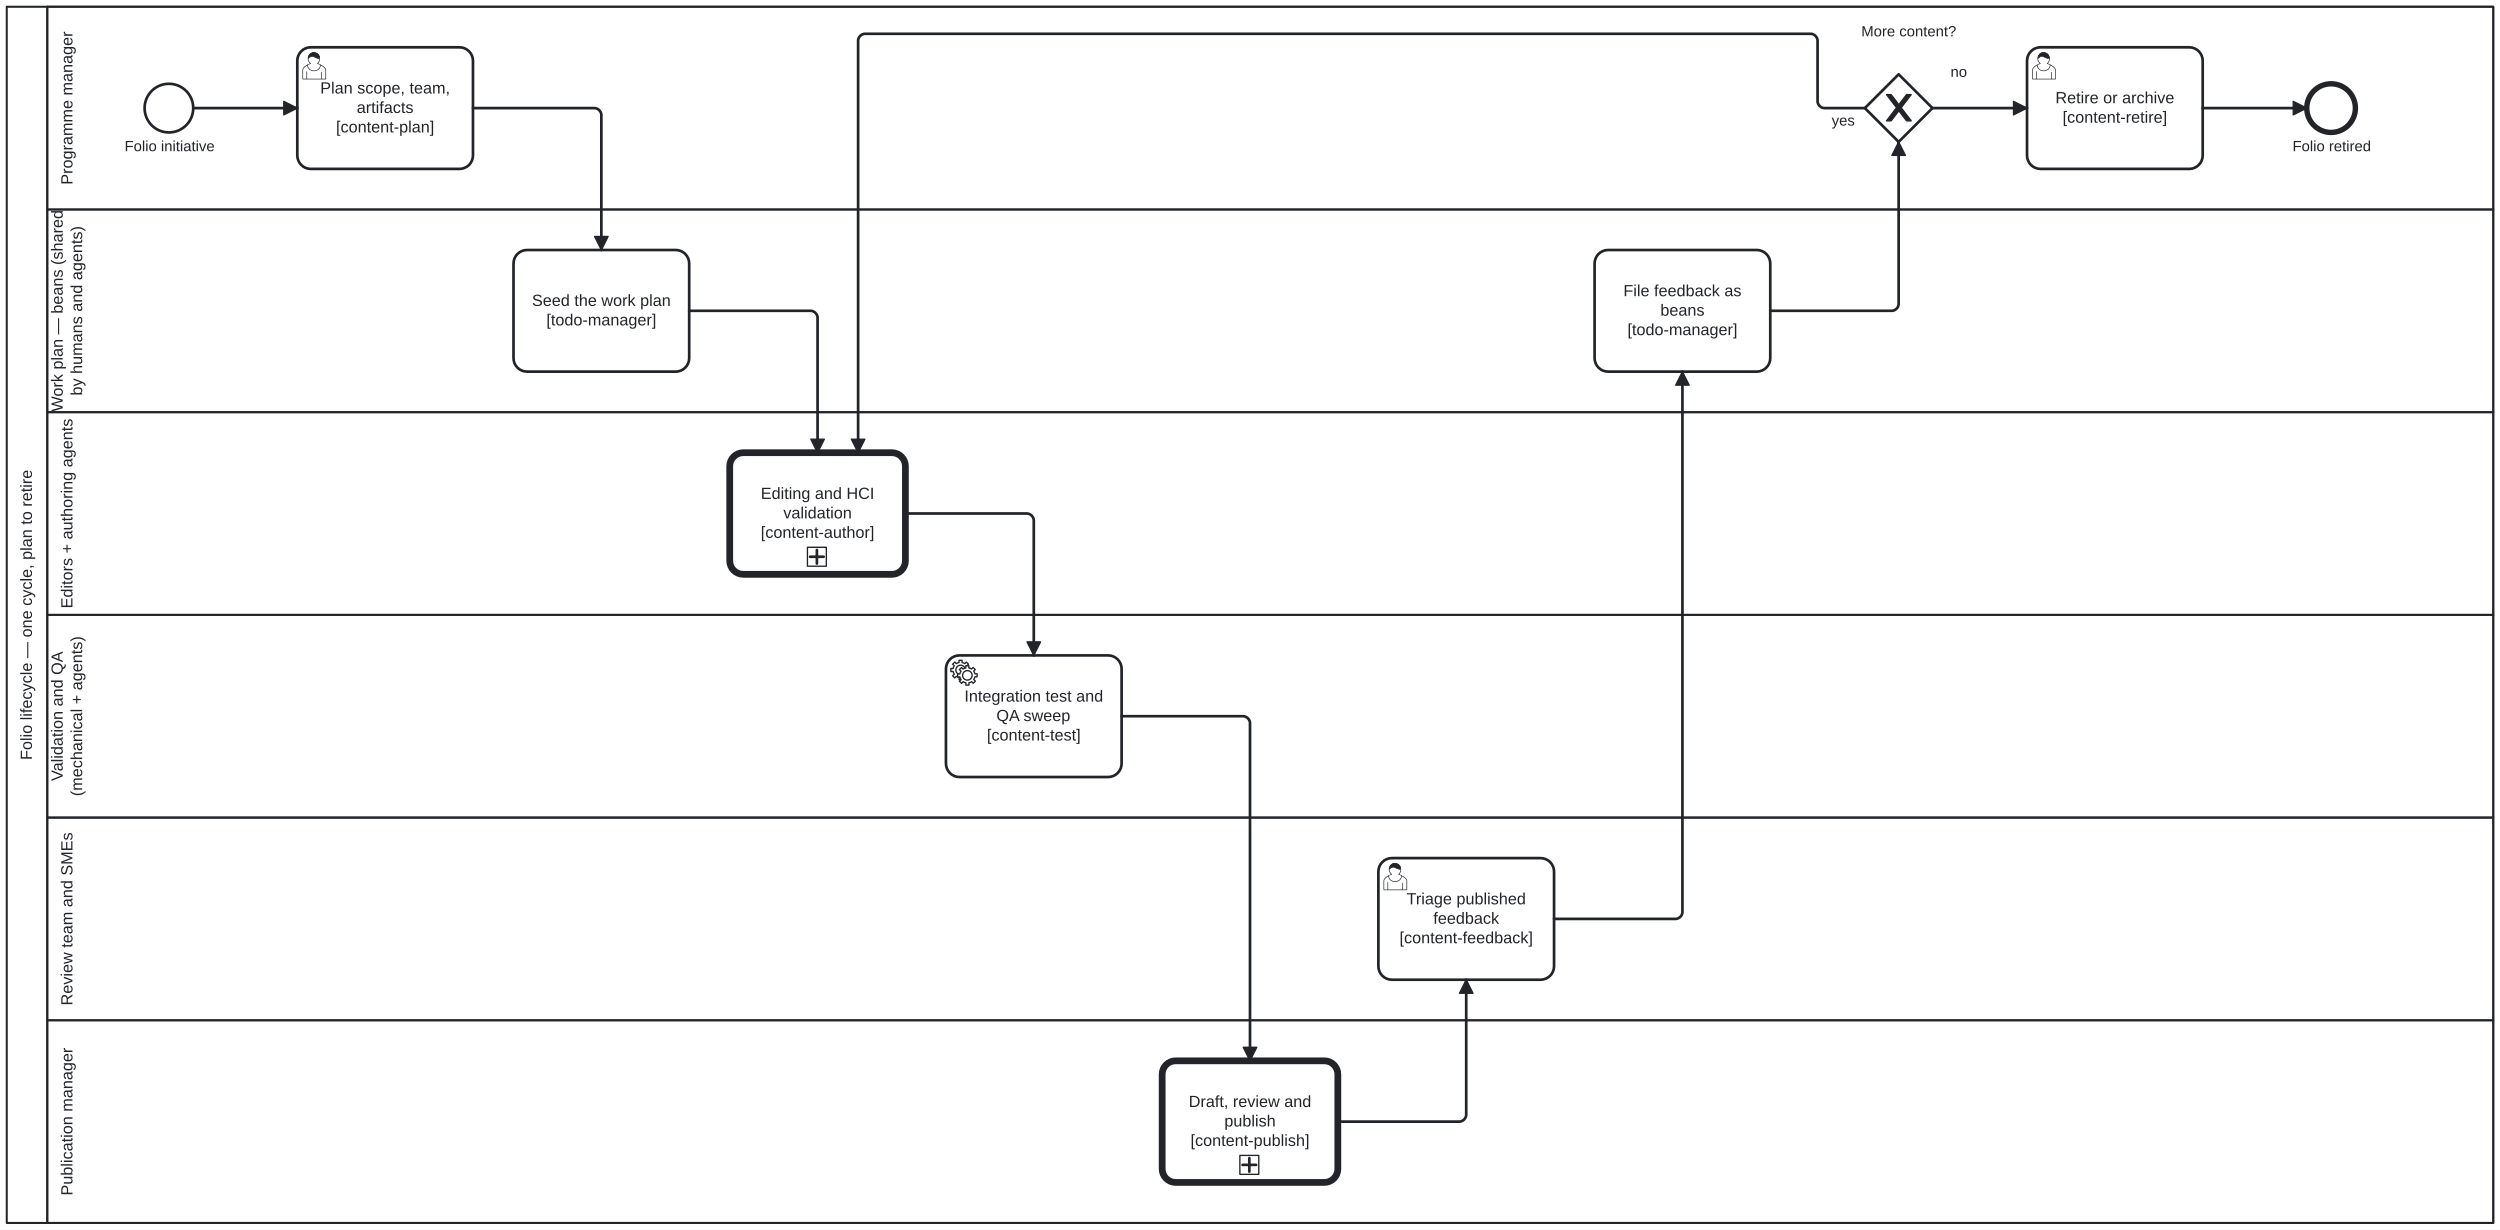
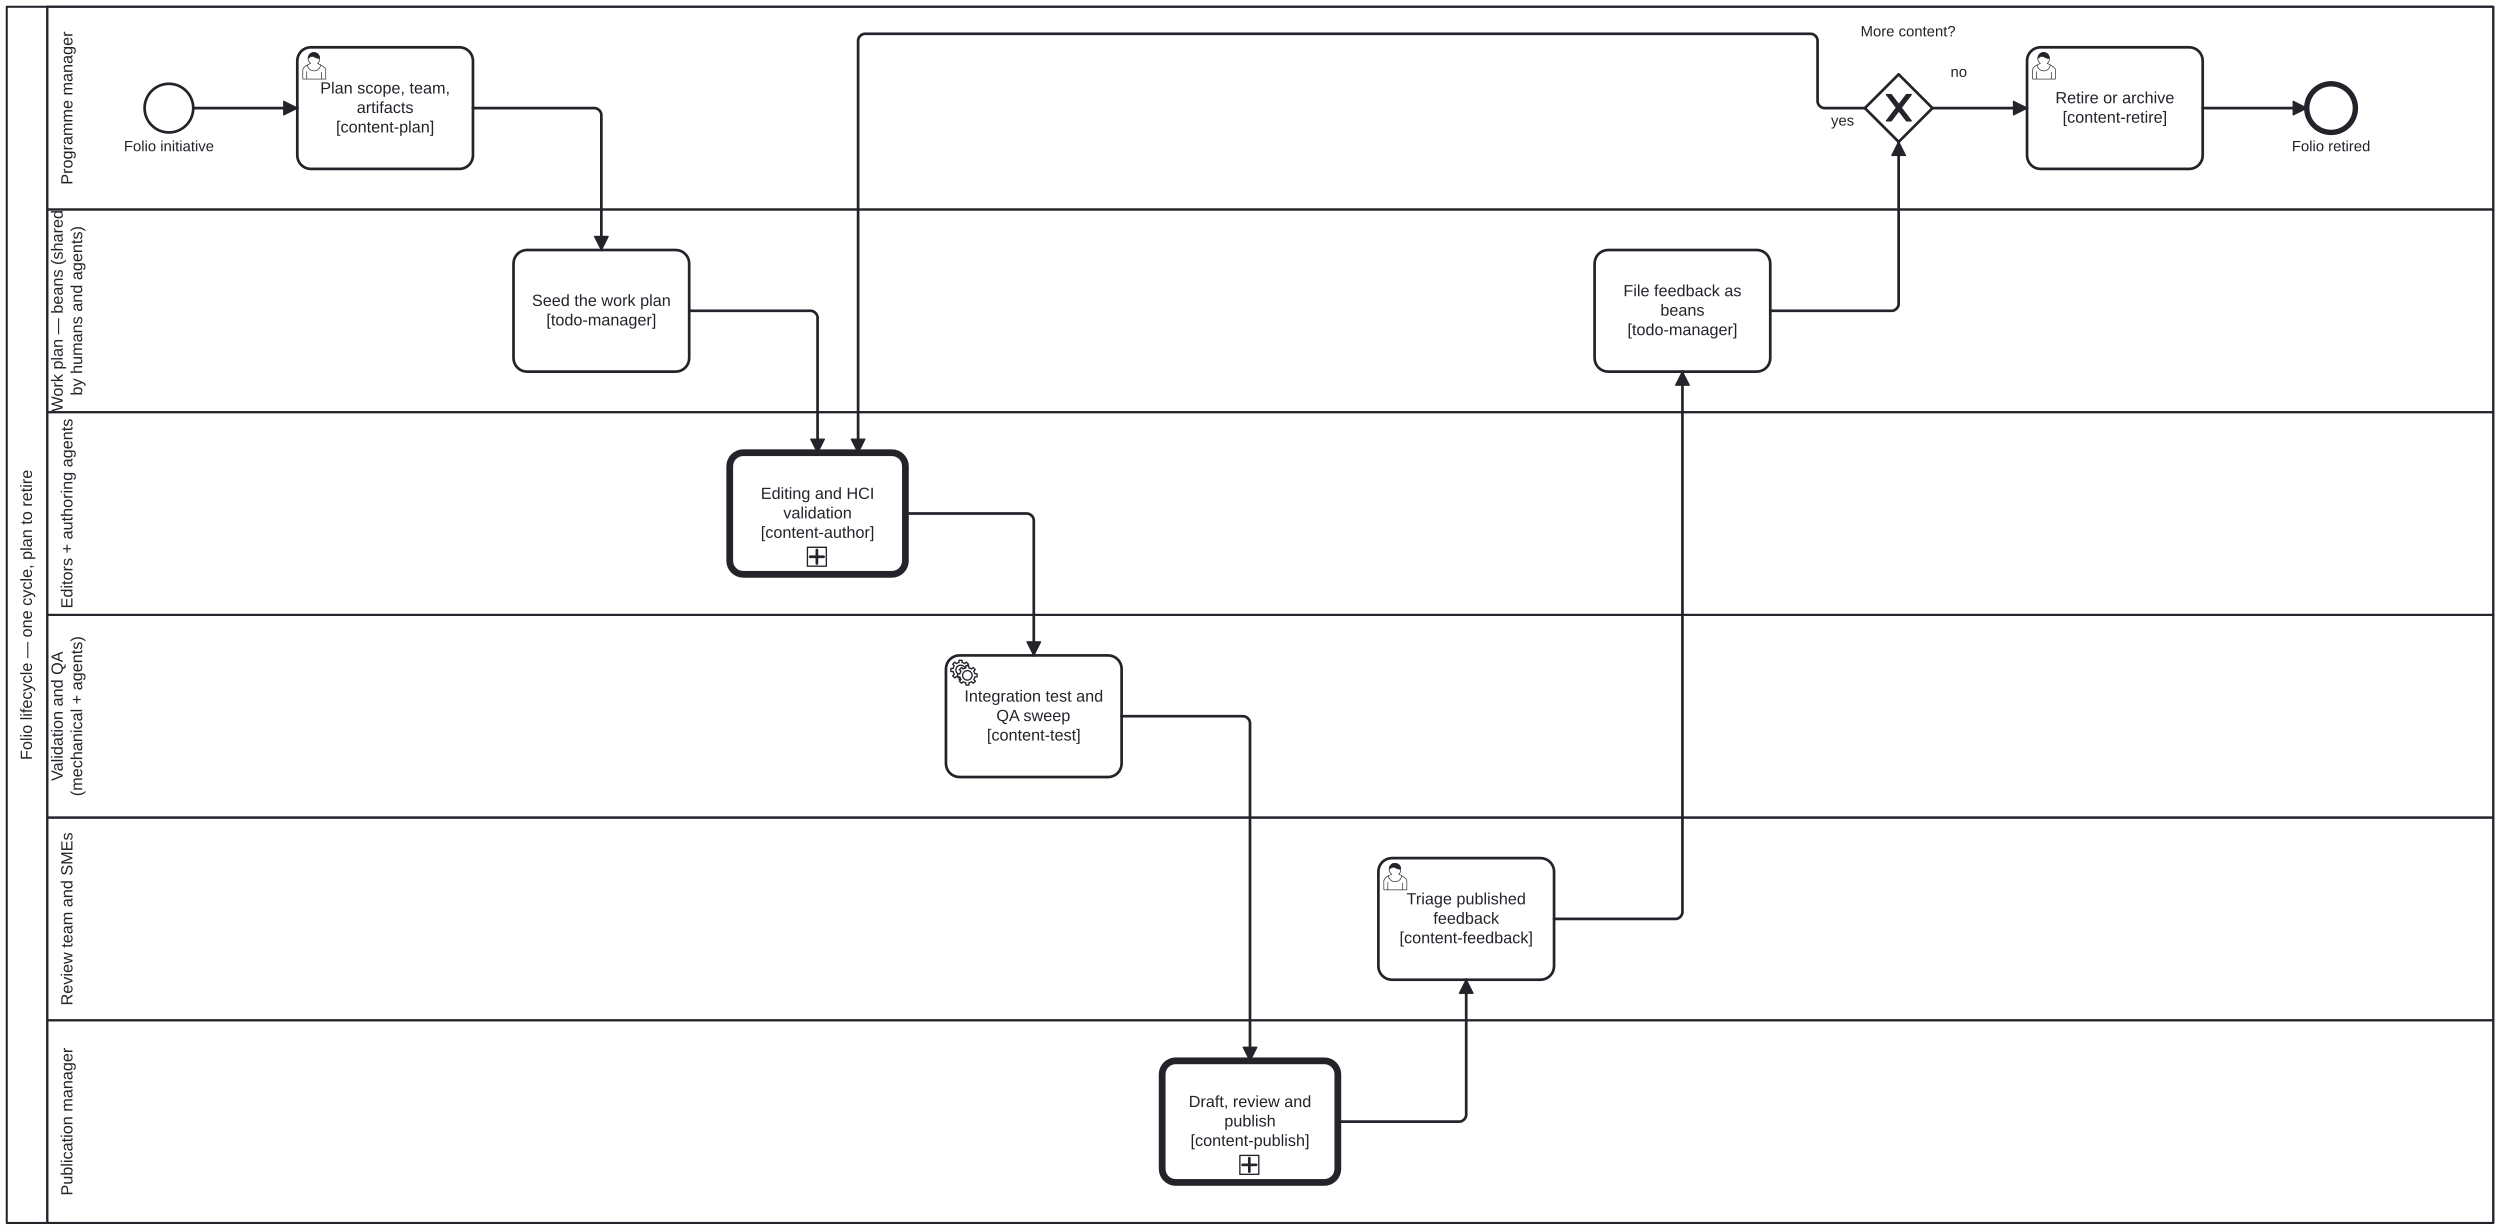
<svg xmlns="http://www.w3.org/2000/svg" width="100%" style="max-width:100%;height:auto" viewBox="155 75 1850 910" version="1.1">
  <rect x="155" y="75" width="1850" height="910" fill="#ffffff" />
  <g class="djs-group">
    <g class="djs-element djs-shape" data-element-id="Participant_FolioLifecycle" style="display: block;" transform="matrix(1 0 0 1 160 80)">
      <g class="djs-visual">
        <rect x="0" y="0" width="1840" height="900" rx="0" ry="0" style="stroke-linecap: round; stroke-linejoin: round; stroke: rgb(34, 36, 42); stroke-width: 1.5px; fill: white; fill-opacity: 0.95;" />
        <path style="fill: none; stroke-linecap: round; stroke-linejoin: round; stroke: rgb(34, 36, 42); stroke-width: 1.5px;" d="M30,0L30,900" />
        <text lineHeight="1.2" class="djs-label" style="font-family: Arial, sans-serif; font-size: 12px; font-weight: normal; fill: rgb(34, 36, 42);" transform="matrix(-1.83697e-16 -1 1 -1.83697e-16 0 900)">
          <tspan x="342.621" y="18.6">Folio lifecycle — one cycle, plan to retire</tspan>
        </text>
      </g>
      <rect class="djs-hit djs-hit-all" x="0" y="0" width="1840" height="900" style="fill: none; stroke-opacity: 0; stroke: white; stroke-width: 15px;" />
    </g>
    <g class="djs-children">
      <g class="djs-group">
        <g class="djs-element djs-shape" data-element-id="Lane_PubMgr" style="display: block;" transform="matrix(1 0 0 1 190 830)">
          <g class="djs-visual">
            <rect x="0" y="0" width="1810" height="150" rx="0" ry="0" style="stroke-linecap: round; stroke-linejoin: round; stroke: rgb(34, 36, 42); stroke-width: 1.5px; fill: white; fill-opacity: 0.25;" />
            <text lineHeight="1.2" class="djs-label" style="font-family: Arial, sans-serif; font-size: 12px; font-weight: normal; fill: rgb(34, 36, 42);" transform="matrix(-1.83697e-16 -1 1 -1.83697e-16 0 150)">
              <tspan x="20.3" y="18.6">Publication manager</tspan>
            </text>
          </g>
          <rect class="djs-hit djs-hit-all" x="0" y="0" width="1810" height="150" style="fill: none; stroke-opacity: 0; stroke: white; stroke-width: 15px;" />
        </g>
      </g>
      <g class="djs-group">
        <g class="djs-element djs-shape" data-element-id="Lane_Review" style="display: block;" transform="matrix(1 0 0 1 190 680)">
          <g class="djs-visual">
            <rect x="0" y="0" width="1810" height="150" rx="0" ry="0" style="stroke-linecap: round; stroke-linejoin: round; stroke: rgb(34, 36, 42); stroke-width: 1.5px; fill: white; fill-opacity: 0.25;" />
            <text lineHeight="1.2" class="djs-label" style="font-family: Arial, sans-serif; font-size: 12px; font-weight: normal; fill: rgb(34, 36, 42);" transform="matrix(-1.83697e-16 -1 1 -1.83697e-16 0 150)">
              <tspan x="10.975" y="18.6">Review team and SMEs</tspan>
            </text>
          </g>
          <rect class="djs-hit djs-hit-all" x="0" y="0" width="1810" height="150" style="fill: none; stroke-opacity: 0; stroke: white; stroke-width: 15px;" />
        </g>
      </g>
      <g class="djs-group">
        <g class="djs-element djs-shape" data-element-id="Lane_Qa" style="display: block;" transform="matrix(1 0 0 1 190 530)">
          <g class="djs-visual">
            <rect x="0" y="0" width="1810" height="150" rx="0" ry="0" style="stroke-linecap: round; stroke-linejoin: round; stroke: rgb(34, 36, 42); stroke-width: 1.5px; fill: white; fill-opacity: 0.25;" />
            <text lineHeight="1.2" class="djs-label" style="font-family: Arial, sans-serif; font-size: 12px; font-weight: normal; fill: rgb(34, 36, 42);" transform="matrix(-1.83697e-16 -1 1 -1.83697e-16 0 150)">
              <tspan x="27.079" y="11.4">Validation and QA </tspan>
              <tspan x="15.803" y="25.8">(mechanical + agents)</tspan>
            </text>
          </g>
          <rect class="djs-hit djs-hit-all" x="0" y="0" width="1810" height="150" style="fill: none; stroke-opacity: 0; stroke: white; stroke-width: 15px;" />
        </g>
      </g>
      <g class="djs-group">
        <g class="djs-element djs-shape" data-element-id="Lane_Editors" style="display: block;" transform="matrix(1 0 0 1 190 380)">
          <g class="djs-visual">
            <rect x="0" y="0" width="1810" height="150" rx="0" ry="0" style="stroke-linecap: round; stroke-linejoin: round; stroke: rgb(34, 36, 42); stroke-width: 1.5px; fill: white; fill-opacity: 0.25;" />
            <text lineHeight="1.2" class="djs-label" style="font-family: Arial, sans-serif; font-size: 12px; font-weight: normal; fill: rgb(34, 36, 42);" transform="matrix(-1.83697e-16 -1 1 -1.83697e-16 0 150)">
              <tspan x="4.787" y="18.6">Editors + authoring agents</tspan>
            </text>
          </g>
          <rect class="djs-hit djs-hit-all" x="0" y="0" width="1810" height="150" style="fill: none; stroke-opacity: 0; stroke: white; stroke-width: 15px;" />
        </g>
      </g>
      <g class="djs-group">
        <g class="djs-element djs-shape" data-element-id="Lane_WorkPlan" style="display: block;" transform="matrix(1 0 0 1 190 230)">
          <g class="djs-visual">
            <rect x="0" y="0" width="1810" height="150" rx="0" ry="0" style="stroke-linecap: round; stroke-linejoin: round; stroke: rgb(34, 36, 42); stroke-width: 1.5px; fill: white; fill-opacity: 0.25;" />
            <text lineHeight="1.2" class="djs-label" style="font-family: Arial, sans-serif; font-size: 12px; font-weight: normal; fill: rgb(34, 36, 42);" transform="matrix(-1.83697e-16 -1 1 -1.83697e-16 0 150)">
              <tspan x="0.407" y="11.4">Work plan — beans (shared</tspan>
              <tspan x="12.293" y="25.8">by humans and agents)</tspan>
            </text>
          </g>
          <rect class="djs-hit djs-hit-all" x="0" y="0" width="1810" height="150" style="fill: none; stroke-opacity: 0; stroke: white; stroke-width: 15px;" />
        </g>
      </g>
      <g class="djs-group">
        <g class="djs-element djs-shape" data-element-id="Lane_ProgMgr" style="display: block;" transform="matrix(1 0 0 1 190 80)">
          <g class="djs-visual">
            <rect x="0" y="0" width="1810" height="150" rx="0" ry="0" style="stroke-linecap: round; stroke-linejoin: round; stroke: rgb(34, 36, 42); stroke-width: 1.5px; fill: white; fill-opacity: 0.25;" />
            <text lineHeight="1.2" class="djs-label" style="font-family: Arial, sans-serif; font-size: 12px; font-weight: normal; fill: rgb(34, 36, 42);" transform="matrix(-1.83697e-16 -1 1 -1.83697e-16 0 150)">
              <tspan x="18.311" y="18.6">Programme manager</tspan>
            </text>
          </g>
          <rect class="djs-hit djs-hit-all" x="0" y="0" width="1810" height="150" style="fill: none; stroke-opacity: 0; stroke: white; stroke-width: 15px;" />
        </g>
      </g>
      <g class="djs-group">
        <g class="djs-element djs-shape" data-element-id="StartEvent_Initiative" style="display: block;" transform="matrix(1 0 0 1 262 137)">
          <g class="djs-visual">
            <circle cx="18" cy="18" r="18" style="stroke-linecap: round; stroke-linejoin: round; stroke: rgb(34, 36, 42); stroke-width: 2px; fill: white; fill-opacity: 0.95;" />
          </g>
          <rect class="djs-hit djs-hit-all" x="0" y="0" width="36" height="36" style="fill: none; stroke-opacity: 0; stroke: white; stroke-width: 15px;" />
        </g>
      </g>
      <g class="djs-group">
-         <g class="djs-element djs-shape" data-element-id="StartEvent_Initiative_label" style="display: block;" transform="matrix(1 0 0 1 247 177)">
+         <g class="djs-element djs-shape" data-element-id="StartEvent_Initiative_label" style="display: block;" transform="matrix(1 0 0 1 225 177)">
          <g class="djs-visual">
            <text lineHeight="1.2" class="djs-label" style="font-family: Arial, sans-serif; font-size: 11px; font-weight: normal; fill: rgb(34, 36, 42);">
-               <tspan x="0.18" y="9.9">Folio initiative</tspan>
-             </text>
-           </g>
-           <rect class="djs-hit djs-hit-all" x="0" y="0" width="67" height="14" style="fill: none; stroke-opacity: 0; stroke: white; stroke-width: 15px;" />
+               <tspan x="21.68" y="9.9">Folio initiative</tspan>
+             </text>
+           </g>
+           <rect class="djs-hit djs-hit-all" x="0" y="0" width="110" height="14" style="fill: none; stroke-opacity: 0; stroke: white; stroke-width: 15px;" />
        </g>
      </g>
      <g class="djs-group">
        <g class="djs-element djs-shape" data-element-id="Task_Plan" style="display: block;" transform="matrix(1 0 0 1 375 110)">
          <g class="djs-visual">
            <rect x="0" y="0" width="130" height="90" rx="10" ry="10" style="stroke-linecap: round; stroke-linejoin: round; stroke: rgb(34, 36, 42); stroke-width: 2px; fill: white; fill-opacity: 0.95;" />
            <text lineHeight="1.2" class="djs-label" style="font-family: Arial, sans-serif; font-size: 12px; font-weight: normal; fill: rgb(34, 36, 42);">
              <tspan x="16.974" y="34.2">Plan scope, team, </tspan>
              <tspan x="43.994" y="48.6">artifacts</tspan>
              <tspan x="28.643" y="63">[content-plan]</tspan>
            </text>
            <path d="m 15,12 c 0.909,-0.845 1.594,-2.049 1.594,-3.385 0,-2.554 -1.805,-4.622 -4.357,-4.622 -2.552,0 -4.288,2.068 -4.288,4.622 0,1.348 0.974,2.562 1.896,3.405 -0.529,0.187 -5.669,2.097 -5.794,4.756 v 6.718 h 17 v -6.718 c 0,-2.298 -5.528,-4.595 -6.051,-4.776 zm -8,6 l 0,5.5 m 11,0 l 0,-5" style="fill: white; stroke-linecap: round; stroke-linejoin: round; stroke: rgb(34, 36, 42); stroke-width: 0.5px;" />
            <path d="m 15,12 m 2.162,1.009 c 0,2.447 -2.158,4.431 -4.821,4.431 -2.665,0 -4.822,-1.981 -4.822,-4.431 " style="fill: white; stroke-linecap: round; stroke-linejoin: round; stroke: rgb(34, 36, 42); stroke-width: 0.5px;" />
            <path d="m 15,12 m -6.9,-3.80 c 0,0 2.251,-2.358 4.274,-1.177 2.024,1.181 4.221,1.537 4.124,0.965 -0.098,-0.57 -0.117,-3.791 -4.191,-4.136 -3.575,0.001 -4.208,3.367 -4.207,4.348 z" style="fill: rgb(34, 36, 42); stroke-linecap: round; stroke-linejoin: round; stroke: rgb(34, 36, 42); stroke-width: 0.5px;" />
          </g>
          <rect class="djs-hit djs-hit-all" x="0" y="0" width="130" height="90" style="fill: none; stroke-opacity: 0; stroke: white; stroke-width: 15px;" />
        </g>
      </g>
      <g class="djs-group">
        <g class="djs-element djs-shape" data-element-id="Task_SeedBeans" style="display: block;" transform="matrix(1 0 0 1 535 260)">
          <g class="djs-visual">
            <rect x="0" y="0" width="130" height="90" rx="10" ry="10" style="stroke-linecap: round; stroke-linejoin: round; stroke: rgb(34, 36, 42); stroke-width: 2px; fill: white; fill-opacity: 0.95;" />
            <text lineHeight="1.2" class="djs-label" style="font-family: Arial, sans-serif; font-size: 12px; font-weight: normal; fill: rgb(34, 36, 42);">
              <tspan x="13.634" y="41.4">Seed the work plan</tspan>
              <tspan x="24.31" y="55.8">[todo-manager]</tspan>
            </text>
          </g>
          <rect class="djs-hit djs-hit-all" x="0" y="0" width="130" height="90" style="fill: none; stroke-opacity: 0; stroke: white; stroke-width: 15px;" />
        </g>
      </g>
      <g class="djs-group">
        <a class="fa-subprocess-link" href="../../../docs/cat-harness/process/publication-workflow.html#editing-and-the-hci-validation-gate" target="_top">
          <g class="djs-element djs-shape" data-element-id="CallActivity_Editing" style="display: block;" transform="matrix(1 0 0 1 695 410)">
            <g class="djs-visual">
              <rect x="0" y="0" width="130" height="90" rx="10" ry="10" style="stroke-linecap: round; stroke-linejoin: round; stroke: rgb(34, 36, 42); stroke-width: 5px; fill: white; fill-opacity: 0.95;" />
              <text lineHeight="1.2" class="djs-label" style="font-family: Arial, sans-serif; font-size: 12px; font-weight: normal; fill: rgb(34, 36, 42);">
                <tspan x="22.977" y="34.2">Editing and HCI </tspan>
                <tspan x="39.649" y="48.6">validation</tspan>
                <tspan x="22.974" y="63">[content-author]</tspan>
              </text>
              <rect x="0" y="0" width="14" height="14" rx="0" ry="0" style="stroke-linecap: round; stroke-linejoin: round; stroke: rgb(34, 36, 42); stroke-width: 1px; fill: white;" transform="matrix(1 0 0 1 57.5 70)" />
              <path data-marker="sub-process" d="m57.5,70 m 7,2 l 0,10 m -5,-5 l 10,0" style="fill: white; stroke-linecap: round; stroke-linejoin: round; stroke: rgb(34, 36, 42); stroke-width: 2px;" />
            </g>
            <rect class="djs-hit djs-hit-all" x="0" y="0" width="130" height="90" style="fill: none; stroke-opacity: 0; stroke: white; stroke-width: 15px;" />
          </g>
        </a>
      </g>
      <g class="djs-group">
        <g class="djs-element djs-shape" data-element-id="Task_Test" style="display: block;" transform="matrix(1 0 0 1 855 560)">
          <g class="djs-visual">
            <rect x="0" y="0" width="130" height="90" rx="10" ry="10" style="stroke-linecap: round; stroke-linejoin: round; stroke: rgb(34, 36, 42); stroke-width: 2px; fill: white; fill-opacity: 0.95;" />
            <text lineHeight="1.2" class="djs-label" style="font-family: Arial, sans-serif; font-size: 12px; font-weight: normal; fill: rgb(34, 36, 42);">
              <tspan x="13.631" y="34.2">Integration test and</tspan>
              <tspan x="37.32" y="48.6">QA sweep</tspan>
              <tspan x="30.315" y="63">[content-test]</tspan>
            </text>
            <circle cx="5" cy="5" r="5" transform="translate(6, 6)" style="stroke-linecap: round; stroke-linejoin: round; stroke: none; stroke-width: 2px; fill: white;" />
            <path d="m 12,18 v -1.713 c 0.352,-0.07 0.704,-0.178 1.048,-0.321 0.344,-0.145 0.666,-0.321 0.966,-0.521 l 1.194,1.18 1.567,-1.577 -1.195,-1.18 c 0.403,-0.614 0.683,-1.299 0.825,-2.018 l 1.622,-0.01 v -2.22 l -1.637,0.01 c -0.073,-0.352 -0.178,-0.7 -0.324,-1.044 -0.145,-0.344 -0.321,-0.664 -0.523,-0.962 l 1.131,-1.136 -1.583,-1.563 -1.13,1.136 c -0.614,-0.401 -1.303,-0.681 -2.023,-0.822 l 0.009,-1.619 h -2.241 l 0.004,1.631 c -0.354,0.074 -0.705,0.18 -1.05,0.324 -0.344,0.144 -0.665,0.321 -0.964,0.52 l -1.17,-1.158 -1.567,1.579 1.168,1.157 c -0.403,0.613 -0.683,1.298 -0.825,2.017 l -1.659,0.003 v 2.222 l 1.672,-0.006 c 0.073,0.351 0.18,0.702 0.324,1.045 0.145,0.344 0.321,0.664 0.523,0.961 l -1.199,1.197 1.584,1.56 1.196,-1.193 c 0.614,0.403 1.303,0.682 2.023,0.823 l 7.19e-4,1.699 h 2.227 z m 0.221,-3.996 c -1.789,0.75 -3.858,-0.093 -4.61,-1.874 -0.752,-1.783 0.091,-3.846 1.88,-4.596 1.788,-0.749 3.857,0.093 4.609,1.874 0.752,1.782 -0.091,3.846 -1.88,4.596 z" style="fill: white; stroke-linecap: round; stroke-linejoin: round; stroke: rgb(34, 36, 42); stroke-width: 1px;" />
            <circle cx="5" cy="5" r="5" transform="translate(11, 10)" style="stroke-linecap: round; stroke-linejoin: round; stroke: none; stroke-width: 2px; fill: white;" />
            <path d="m 17,22 v -1.713 c 0.352,-0.07 0.704,-0.178 1.048,-0.321 0.344,-0.145 0.666,-0.321 0.966,-0.521 l 1.194,1.18 1.567,-1.577 -1.195,-1.18 c 0.403,-0.614 0.683,-1.299 0.825,-2.018 l 1.622,-0.01 v -2.22 l -1.637,0.01 c -0.073,-0.352 -0.178,-0.7 -0.324,-1.044 -0.145,-0.344 -0.321,-0.664 -0.523,-0.962 l 1.131,-1.136 -1.583,-1.563 -1.13,1.136 c -0.614,-0.401 -1.303,-0.681 -2.023,-0.822 l 0.009,-1.619 h -2.241 l 0.004,1.631 c -0.354,0.074 -0.705,0.18 -1.05,0.324 -0.344,0.144 -0.665,0.321 -0.964,0.52 l -1.17,-1.158 -1.567,1.579 1.168,1.157 c -0.403,0.613 -0.683,1.298 -0.825,2.017 l -1.659,0.003 v 2.222 l 1.672,-0.006 c 0.073,0.351 0.18,0.702 0.324,1.045 0.145,0.344 0.321,0.664 0.523,0.961 l -1.199,1.197 1.584,1.56 1.196,-1.193 c 0.614,0.403 1.303,0.682 2.023,0.823 l 7.19e-4,1.699 h 2.227 z m 0.221,-3.996 c -1.789,0.75 -3.858,-0.093 -4.61,-1.874 -0.752,-1.783 0.091,-3.846 1.88,-4.596 1.788,-0.749 3.857,0.093 4.609,1.874 0.752,1.782 -0.091,3.846 -1.88,4.596 z" style="fill: white; stroke-linecap: round; stroke-linejoin: round; stroke: rgb(34, 36, 42); stroke-width: 1px;" />
          </g>
          <rect class="djs-hit djs-hit-all" x="0" y="0" width="130" height="90" style="fill: none; stroke-opacity: 0; stroke: white; stroke-width: 15px;" />
        </g>
      </g>
      <g class="djs-group">
        <a class="fa-subprocess-link" href="../../../docs/cat-harness/process/publication-workflow.html#from-corpus-to-published-folio" target="_top">
          <g class="djs-element djs-shape" data-element-id="CallActivity_Publication" style="display: block;" transform="matrix(1 0 0 1 1015 860)">
            <g class="djs-visual">
              <rect x="0" y="0" width="130" height="90" rx="10" ry="10" style="stroke-linecap: round; stroke-linejoin: round; stroke: rgb(34, 36, 42); stroke-width: 5px; fill: white; fill-opacity: 0.95;" />
              <text lineHeight="1.2" class="djs-label" style="font-family: Arial, sans-serif; font-size: 12px; font-weight: normal; fill: rgb(34, 36, 42);">
                <tspan x="19.648" y="34.2">Draft, review and </tspan>
                <tspan x="45.986" y="48.6">publish</tspan>
                <tspan x="20.973" y="63">[content-publish]</tspan>
              </text>
              <rect x="0" y="0" width="14" height="14" rx="0" ry="0" style="stroke-linecap: round; stroke-linejoin: round; stroke: rgb(34, 36, 42); stroke-width: 1px; fill: white;" transform="matrix(1 0 0 1 57.5 70)" />
              <path data-marker="sub-process" d="m57.5,70 m 7,2 l 0,10 m -5,-5 l 10,0" style="fill: white; stroke-linecap: round; stroke-linejoin: round; stroke: rgb(34, 36, 42); stroke-width: 2px;" />
            </g>
            <rect class="djs-hit djs-hit-all" x="0" y="0" width="130" height="90" style="fill: none; stroke-opacity: 0; stroke: white; stroke-width: 15px;" />
          </g>
        </a>
      </g>
      <g class="djs-group">
        <g class="djs-element djs-shape" data-element-id="Task_Feedback" style="display: block;" transform="matrix(1 0 0 1 1175 710)">
          <g class="djs-visual">
            <rect x="0" y="0" width="130" height="90" rx="10" ry="10" style="stroke-linecap: round; stroke-linejoin: round; stroke: rgb(34, 36, 42); stroke-width: 2px; fill: white; fill-opacity: 0.95;" />
            <text lineHeight="1.2" class="djs-label" style="font-family: Arial, sans-serif; font-size: 12px; font-weight: normal; fill: rgb(34, 36, 42);">
              <tspan x="20.861" y="34.2">Triage published </tspan>
              <tspan x="40.648" y="48.6">feedback</tspan>
              <tspan x="15.635" y="63">[content-feedback]</tspan>
            </text>
            <path d="m 15,12 c 0.909,-0.845 1.594,-2.049 1.594,-3.385 0,-2.554 -1.805,-4.622 -4.357,-4.622 -2.552,0 -4.288,2.068 -4.288,4.622 0,1.348 0.974,2.562 1.896,3.405 -0.529,0.187 -5.669,2.097 -5.794,4.756 v 6.718 h 17 v -6.718 c 0,-2.298 -5.528,-4.595 -6.051,-4.776 zm -8,6 l 0,5.5 m 11,0 l 0,-5" style="fill: white; stroke-linecap: round; stroke-linejoin: round; stroke: rgb(34, 36, 42); stroke-width: 0.5px;" />
            <path d="m 15,12 m 2.162,1.009 c 0,2.447 -2.158,4.431 -4.821,4.431 -2.665,0 -4.822,-1.981 -4.822,-4.431 " style="fill: white; stroke-linecap: round; stroke-linejoin: round; stroke: rgb(34, 36, 42); stroke-width: 0.5px;" />
            <path d="m 15,12 m -6.9,-3.80 c 0,0 2.251,-2.358 4.274,-1.177 2.024,1.181 4.221,1.537 4.124,0.965 -0.098,-0.57 -0.117,-3.791 -4.191,-4.136 -3.575,0.001 -4.208,3.367 -4.207,4.348 z" style="fill: rgb(34, 36, 42); stroke-linecap: round; stroke-linejoin: round; stroke: rgb(34, 36, 42); stroke-width: 0.5px;" />
          </g>
          <rect class="djs-hit djs-hit-all" x="0" y="0" width="130" height="90" style="fill: none; stroke-opacity: 0; stroke: white; stroke-width: 15px;" />
        </g>
      </g>
      <g class="djs-group">
        <g class="djs-element djs-shape" data-element-id="Task_FeedbackBeans" style="display: block;" transform="matrix(1 0 0 1 1335 260)">
          <g class="djs-visual">
            <rect x="0" y="0" width="130" height="90" rx="10" ry="10" style="stroke-linecap: round; stroke-linejoin: round; stroke: rgb(34, 36, 42); stroke-width: 2px; fill: white; fill-opacity: 0.95;" />
            <text lineHeight="1.2" class="djs-label" style="font-family: Arial, sans-serif; font-size: 12px; font-weight: normal; fill: rgb(34, 36, 42);">
              <tspan x="21.31" y="34.2">File feedback as </tspan>
              <tspan x="48.652" y="48.6">beans</tspan>
              <tspan x="24.31" y="63">[todo-manager]</tspan>
            </text>
          </g>
          <rect class="djs-hit djs-hit-all" x="0" y="0" width="130" height="90" style="fill: none; stroke-opacity: 0; stroke: white; stroke-width: 15px;" />
        </g>
      </g>
      <g class="djs-group">
        <g class="djs-element djs-shape" data-element-id="Gateway_NextCycle" style="display: block;" transform="matrix(1 0 0 1 1535 130)">
          <g class="djs-visual">
            <polygon points="25,0 50,25 25,50 0,25" style="stroke-linecap: round; stroke-linejoin: round; stroke: rgb(34, 36, 42); stroke-width: 2px; fill: white; fill-opacity: 0.95;" />
            <path d="m 16,15 7.429,9.714 -7.429,9.714 3.429,0 5.714,-7.464 5.714,7.464 3.429,0 -7.429,-9.714 7.429,-9.714 -3.429,0 -5.714,7.464 -5.714,-7.464 -3.429,0 z" style="fill: rgb(34, 36, 42); stroke-linecap: round; stroke-linejoin: round; stroke: rgb(34, 36, 42); stroke-width: 1px;" />
          </g>
          <rect class="djs-hit djs-hit-all" x="0" y="0" width="50" height="50" style="fill: none; stroke-opacity: 0; stroke: white; stroke-width: 15px;" />
        </g>
      </g>
      <g class="djs-group">
-         <g class="djs-element djs-shape" data-element-id="Gateway_NextCycle_label" style="display: block;" transform="matrix(1 0 0 1 1532 92)">
+         <g class="djs-element djs-shape" data-element-id="Gateway_NextCycle_label" style="display: block;" transform="matrix(1 0 0 1 1512 92)">
          <g class="djs-visual">
            <text lineHeight="1.2" class="djs-label" style="font-family: Arial, sans-serif; font-size: 11px; font-weight: normal; fill: rgb(34, 36, 42);">
-               <tspan x="0.341" y="9.9">More content?</tspan>
-             </text>
-           </g>
-           <rect class="djs-hit djs-hit-all" x="0" y="0" width="71" height="14" style="fill: none; stroke-opacity: 0; stroke: white; stroke-width: 15px;" />
+               <tspan x="19.841" y="9.9">More content?</tspan>
+             </text>
+           </g>
+           <rect class="djs-hit djs-hit-all" x="0" y="0" width="110" height="14" style="fill: none; stroke-opacity: 0; stroke: white; stroke-width: 15px;" />
        </g>
      </g>
      <g class="djs-group">
        <g class="djs-element djs-shape" data-element-id="Task_Retire" style="display: block;" transform="matrix(1 0 0 1 1655 110)">
          <g class="djs-visual">
            <rect x="0" y="0" width="130" height="90" rx="10" ry="10" style="stroke-linecap: round; stroke-linejoin: round; stroke: rgb(34, 36, 42); stroke-width: 2px; fill: white; fill-opacity: 0.95;" />
            <text lineHeight="1.2" class="djs-label" style="font-family: Arial, sans-serif; font-size: 12px; font-weight: normal; fill: rgb(34, 36, 42);">
              <tspan x="20.984" y="41.4">Retire or archive</tspan>
              <tspan x="26.316" y="55.8">[content-retire]</tspan>
            </text>
            <path d="m 15,12 c 0.909,-0.845 1.594,-2.049 1.594,-3.385 0,-2.554 -1.805,-4.622 -4.357,-4.622 -2.552,0 -4.288,2.068 -4.288,4.622 0,1.348 0.974,2.562 1.896,3.405 -0.529,0.187 -5.669,2.097 -5.794,4.756 v 6.718 h 17 v -6.718 c 0,-2.298 -5.528,-4.595 -6.051,-4.776 zm -8,6 l 0,5.5 m 11,0 l 0,-5" style="fill: white; stroke-linecap: round; stroke-linejoin: round; stroke: rgb(34, 36, 42); stroke-width: 0.5px;" />
            <path d="m 15,12 m 2.162,1.009 c 0,2.447 -2.158,4.431 -4.821,4.431 -2.665,0 -4.822,-1.981 -4.822,-4.431 " style="fill: white; stroke-linecap: round; stroke-linejoin: round; stroke: rgb(34, 36, 42); stroke-width: 0.5px;" />
            <path d="m 15,12 m -6.9,-3.80 c 0,0 2.251,-2.358 4.274,-1.177 2.024,1.181 4.221,1.537 4.124,0.965 -0.098,-0.57 -0.117,-3.791 -4.191,-4.136 -3.575,0.001 -4.208,3.367 -4.207,4.348 z" style="fill: rgb(34, 36, 42); stroke-linecap: round; stroke-linejoin: round; stroke: rgb(34, 36, 42); stroke-width: 0.5px;" />
          </g>
          <rect class="djs-hit djs-hit-all" x="0" y="0" width="130" height="90" style="fill: none; stroke-opacity: 0; stroke: white; stroke-width: 15px;" />
        </g>
      </g>
      <g class="djs-group">
        <g class="djs-element djs-shape" data-element-id="EndEvent_Retired" style="display: block;" transform="matrix(1 0 0 1 1862 137)">
          <g class="djs-visual">
            <circle cx="18" cy="18" r="18" style="stroke-linecap: round; stroke-linejoin: round; stroke: rgb(34, 36, 42); stroke-width: 4px; fill: white; fill-opacity: 0.95;" />
          </g>
          <rect class="djs-hit djs-hit-all" x="0" y="0" width="36" height="36" style="fill: none; stroke-opacity: 0; stroke: white; stroke-width: 15px;" />
        </g>
      </g>
      <g class="djs-group">
-         <g class="djs-element djs-shape" data-element-id="EndEvent_Retired_label" style="display: block;" transform="matrix(1 0 0 1 1851 177)">
+         <g class="djs-element djs-shape" data-element-id="EndEvent_Retired_label" style="display: block;" transform="matrix(1 0 0 1 1825 177)">
          <g class="djs-visual">
            <text lineHeight="1.2" class="djs-label" style="font-family: Arial, sans-serif; font-size: 11px; font-weight: normal; fill: rgb(34, 36, 42);">
-               <tspan x="0.461" y="9.9">Folio retired</tspan>
-             </text>
-           </g>
-           <rect class="djs-hit djs-hit-all" x="0" y="0" width="59" height="14" style="fill: none; stroke-opacity: 0; stroke: white; stroke-width: 15px;" />
+               <tspan x="25.961" y="9.9">Folio retired</tspan>
+             </text>
+           </g>
+           <rect class="djs-hit djs-hit-all" x="0" y="0" width="110" height="14" style="fill: none; stroke-opacity: 0; stroke: white; stroke-width: 15px;" />
        </g>
      </g>
      <g class="djs-group">
        <g class="djs-element djs-connection" data-element-id="H01" style="display: block;">
          <g class="djs-visual">
            <defs>
              <marker id="folio-marker-1" viewBox="0 0 20 20" refX="11" refY="10" markerWidth="10" markerHeight="10" orient="auto">
                <path d="M 1 5 L 11 10 L 1 15 Z" style="stroke-linecap: round; stroke-linejoin: round; stroke: rgb(34, 36, 42); stroke-width: 1px; fill: rgb(34, 36, 42);" />
              </marker>
            </defs>
            <path data-corner-radius="5" style="fill: none; stroke-linecap: round; stroke-linejoin: round; stroke: rgb(34, 36, 42); stroke-width: 2px; marker-end: url('#folio-marker-1');" d="M298,155L375,155" />
          </g>
          <path d="M298,155L375,155" class="djs-hit djs-hit-stroke" style="fill: none; stroke-opacity: 0; stroke: white; stroke-width: 15px;" />
        </g>
      </g>
      <g class="djs-group">
        <g class="djs-element djs-connection" data-element-id="H02" style="display: block;">
          <g class="djs-visual">
            <defs>
              <marker id="folio-marker-2" viewBox="0 0 20 20" refX="11" refY="10" markerWidth="10" markerHeight="10" orient="auto">
                <path d="M 1 5 L 11 10 L 1 15 Z" style="stroke-linecap: round; stroke-linejoin: round; stroke: rgb(34, 36, 42); stroke-width: 1px; fill: rgb(34, 36, 42);" />
              </marker>
            </defs>
            <path data-corner-radius="5" style="fill: none; stroke-linecap: round; stroke-linejoin: round; stroke: rgb(34, 36, 42); stroke-width: 2px; marker-end: url('#folio-marker-2');" d="M505,155L595,155C597.5,155,600,157.5,600,160L600,260" />
          </g>
          <path d="M505,155L600,155L600,260" class="djs-hit djs-hit-stroke" style="fill: none; stroke-opacity: 0; stroke: white; stroke-width: 15px;" />
        </g>
      </g>
      <g class="djs-group">
        <g class="djs-element djs-connection" data-element-id="H03" style="display: block;">
          <g class="djs-visual">
            <defs>
              <marker id="folio-marker-3" viewBox="0 0 20 20" refX="11" refY="10" markerWidth="10" markerHeight="10" orient="auto">
                <path d="M 1 5 L 11 10 L 1 15 Z" style="stroke-linecap: round; stroke-linejoin: round; stroke: rgb(34, 36, 42); stroke-width: 1px; fill: rgb(34, 36, 42);" />
              </marker>
            </defs>
            <path data-corner-radius="5" style="fill: none; stroke-linecap: round; stroke-linejoin: round; stroke: rgb(34, 36, 42); stroke-width: 2px; marker-end: url('#folio-marker-3');" d="M665,305L755,305C757.5,305,760,307.5,760,310L760,410" />
          </g>
          <path d="M665,305L760,305L760,410" class="djs-hit djs-hit-stroke" style="fill: none; stroke-opacity: 0; stroke: white; stroke-width: 15px;" />
        </g>
      </g>
      <g class="djs-group">
        <g class="djs-element djs-connection" data-element-id="H04" style="display: block;">
          <g class="djs-visual">
            <defs>
              <marker id="folio-marker-4" viewBox="0 0 20 20" refX="11" refY="10" markerWidth="10" markerHeight="10" orient="auto">
                <path d="M 1 5 L 11 10 L 1 15 Z" style="stroke-linecap: round; stroke-linejoin: round; stroke: rgb(34, 36, 42); stroke-width: 1px; fill: rgb(34, 36, 42);" />
              </marker>
            </defs>
            <path data-corner-radius="5" style="fill: none; stroke-linecap: round; stroke-linejoin: round; stroke: rgb(34, 36, 42); stroke-width: 2px; marker-end: url('#folio-marker-4');" d="M825,455L915,455C917.5,455,920,457.5,920,460L920,560" />
          </g>
          <path d="M825,455L920,455L920,560" class="djs-hit djs-hit-stroke" style="fill: none; stroke-opacity: 0; stroke: white; stroke-width: 15px;" />
        </g>
      </g>
      <g class="djs-group">
        <g class="djs-element djs-connection" data-element-id="H05" style="display: block;">
          <g class="djs-visual">
            <defs>
              <marker id="folio-marker-5" viewBox="0 0 20 20" refX="11" refY="10" markerWidth="10" markerHeight="10" orient="auto">
                <path d="M 1 5 L 11 10 L 1 15 Z" style="stroke-linecap: round; stroke-linejoin: round; stroke: rgb(34, 36, 42); stroke-width: 1px; fill: rgb(34, 36, 42);" />
              </marker>
            </defs>
            <path data-corner-radius="5" style="fill: none; stroke-linecap: round; stroke-linejoin: round; stroke: rgb(34, 36, 42); stroke-width: 2px; marker-end: url('#folio-marker-5');" d="M985,605L1075,605C1077.5,605,1080,607.5,1080,610L1080,860" />
          </g>
          <path d="M985,605L1080,605L1080,860" class="djs-hit djs-hit-stroke" style="fill: none; stroke-opacity: 0; stroke: white; stroke-width: 15px;" />
        </g>
      </g>
      <g class="djs-group">
        <g class="djs-element djs-connection" data-element-id="H06" style="display: block;">
          <g class="djs-visual">
            <defs>
              <marker id="folio-marker-6" viewBox="0 0 20 20" refX="11" refY="10" markerWidth="10" markerHeight="10" orient="auto">
                <path d="M 1 5 L 11 10 L 1 15 Z" style="stroke-linecap: round; stroke-linejoin: round; stroke: rgb(34, 36, 42); stroke-width: 1px; fill: rgb(34, 36, 42);" />
              </marker>
            </defs>
            <path data-corner-radius="5" style="fill: none; stroke-linecap: round; stroke-linejoin: round; stroke: rgb(34, 36, 42); stroke-width: 2px; marker-end: url('#folio-marker-6');" d="M1145,905L1235,905C1237.5,905,1240,902.5,1240,900L1240,800" />
          </g>
          <path d="M1145,905L1240,905L1240,800" class="djs-hit djs-hit-stroke" style="fill: none; stroke-opacity: 0; stroke: white; stroke-width: 15px;" />
        </g>
      </g>
      <g class="djs-group">
        <g class="djs-element djs-connection" data-element-id="H07" style="display: block;">
          <g class="djs-visual">
            <defs>
              <marker id="folio-marker-7" viewBox="0 0 20 20" refX="11" refY="10" markerWidth="10" markerHeight="10" orient="auto">
                <path d="M 1 5 L 11 10 L 1 15 Z" style="stroke-linecap: round; stroke-linejoin: round; stroke: rgb(34, 36, 42); stroke-width: 1px; fill: rgb(34, 36, 42);" />
              </marker>
            </defs>
            <path data-corner-radius="5" style="fill: none; stroke-linecap: round; stroke-linejoin: round; stroke: rgb(34, 36, 42); stroke-width: 2px; marker-end: url('#folio-marker-7');" d="M1305,755L1395,755C1397.5,755,1400,752.5,1400,750L1400,350" />
          </g>
          <path d="M1305,755L1400,755L1400,350" class="djs-hit djs-hit-stroke" style="fill: none; stroke-opacity: 0; stroke: white; stroke-width: 15px;" />
        </g>
      </g>
      <g class="djs-group">
        <g class="djs-element djs-connection" data-element-id="H08" style="display: block;">
          <g class="djs-visual">
            <defs>
              <marker id="folio-marker-8" viewBox="0 0 20 20" refX="11" refY="10" markerWidth="10" markerHeight="10" orient="auto">
                <path d="M 1 5 L 11 10 L 1 15 Z" style="stroke-linecap: round; stroke-linejoin: round; stroke: rgb(34, 36, 42); stroke-width: 1px; fill: rgb(34, 36, 42);" />
              </marker>
            </defs>
            <path data-corner-radius="5" style="fill: none; stroke-linecap: round; stroke-linejoin: round; stroke: rgb(34, 36, 42); stroke-width: 2px; marker-end: url('#folio-marker-8');" d="M1465,305L1555,305C1557.5,305,1560,302.5,1560,300L1560,180" />
          </g>
          <path d="M1465,305L1560,305L1560,180" class="djs-hit djs-hit-stroke" style="fill: none; stroke-opacity: 0; stroke: white; stroke-width: 15px;" />
        </g>
      </g>
      <g class="djs-group">
        <g class="djs-element djs-connection" data-element-id="H09" style="display: block;">
          <g class="djs-visual">
            <defs>
              <marker id="folio-marker-9" viewBox="0 0 20 20" refX="11" refY="10" markerWidth="10" markerHeight="10" orient="auto">
                <path d="M 1 5 L 11 10 L 1 15 Z" style="stroke-linecap: round; stroke-linejoin: round; stroke: rgb(34, 36, 42); stroke-width: 1px; fill: rgb(34, 36, 42);" />
              </marker>
            </defs>
            <path data-corner-radius="5" style="fill: none; stroke-linecap: round; stroke-linejoin: round; stroke: rgb(34, 36, 42); stroke-width: 2px; marker-end: url('#folio-marker-9');" d="M1535,155L1505,155C1502.5,155,1500,152.5,1500,150L1500,105C1500,102.5,1497.5,100,1495,100L795,100C792.5,100,790,102.5,790,105L790,410" />
          </g>
          <path d="M1535,155L1500,155L1500,100L790,100L790,410" class="djs-hit djs-hit-stroke" style="fill: none; stroke-opacity: 0; stroke: white; stroke-width: 15px;" />
        </g>
      </g>
      <g class="djs-group">
-         <g class="djs-element djs-shape" data-element-id="H09_label" style="display: block;" transform="matrix(1 0 0 1 1510 158)">
+         <g class="djs-element djs-shape" data-element-id="H09_label" style="display: block;" transform="matrix(1 0 0 1 1506 158)">
          <g class="djs-visual">
            <text lineHeight="1.2" class="djs-label" style="font-family: Arial, sans-serif; font-size: 11px; font-weight: normal; fill: rgb(34, 36, 42);">
-               <tspan x="0.441" y="9.9">yes</tspan>
-             </text>
-           </g>
-           <rect class="djs-hit djs-hit-all" x="0" y="0" width="18" height="14" style="fill: none; stroke-opacity: 0; stroke: white; stroke-width: 15px;" />
+               <tspan x="3.941" y="9.9">yes</tspan>
+             </text>
+           </g>
+           <rect class="djs-hit djs-hit-all" x="0" y="0" width="25" height="14" style="fill: none; stroke-opacity: 0; stroke: white; stroke-width: 15px;" />
        </g>
      </g>
      <g class="djs-group">
        <g class="djs-element djs-connection" data-element-id="H10" style="display: block;">
          <g class="djs-visual">
            <defs>
              <marker id="folio-marker-10" viewBox="0 0 20 20" refX="11" refY="10" markerWidth="10" markerHeight="10" orient="auto">
                <path d="M 1 5 L 11 10 L 1 15 Z" style="stroke-linecap: round; stroke-linejoin: round; stroke: rgb(34, 36, 42); stroke-width: 1px; fill: rgb(34, 36, 42);" />
              </marker>
            </defs>
            <path data-corner-radius="5" style="fill: none; stroke-linecap: round; stroke-linejoin: round; stroke: rgb(34, 36, 42); stroke-width: 2px; marker-end: url('#folio-marker-10');" d="M1585,155L1655,155" />
          </g>
          <path d="M1585,155L1655,155" class="djs-hit djs-hit-stroke" style="fill: none; stroke-opacity: 0; stroke: white; stroke-width: 15px;" />
        </g>
      </g>
      <g class="djs-group">
-         <g class="djs-element djs-shape" data-element-id="H10_label" style="display: block;" transform="matrix(1 0 0 1 1598 122)">
+         <g class="djs-element djs-shape" data-element-id="H10_label" style="display: block;" transform="matrix(1 0 0 1 1592 122)">
          <g class="djs-visual">
            <text lineHeight="1.2" class="djs-label" style="font-family: Arial, sans-serif; font-size: 11px; font-weight: normal; fill: rgb(34, 36, 42);">
-               <tspan x="0.382" y="9.9">no</tspan>
-             </text>
-           </g>
-           <rect class="djs-hit djs-hit-all" x="0" y="0" width="13" height="14" style="fill: none; stroke-opacity: 0; stroke: white; stroke-width: 15px;" />
+               <tspan x="6.382" y="9.9">no</tspan>
+             </text>
+           </g>
+           <rect class="djs-hit djs-hit-all" x="0" y="0" width="25" height="14" style="fill: none; stroke-opacity: 0; stroke: white; stroke-width: 15px;" />
        </g>
      </g>
      <g class="djs-group">
        <g class="djs-element djs-connection" data-element-id="H11" style="display: block;">
          <g class="djs-visual">
            <defs>
              <marker id="folio-marker-11" viewBox="0 0 20 20" refX="11" refY="10" markerWidth="10" markerHeight="10" orient="auto">
                <path d="M 1 5 L 11 10 L 1 15 Z" style="stroke-linecap: round; stroke-linejoin: round; stroke: rgb(34, 36, 42); stroke-width: 1px; fill: rgb(34, 36, 42);" />
              </marker>
            </defs>
            <path data-corner-radius="5" style="fill: none; stroke-linecap: round; stroke-linejoin: round; stroke: rgb(34, 36, 42); stroke-width: 2px; marker-end: url('#folio-marker-11');" d="M1785,155L1862,155" />
          </g>
          <path d="M1785,155L1862,155" class="djs-hit djs-hit-stroke" style="fill: none; stroke-opacity: 0; stroke: white; stroke-width: 15px;" />
        </g>
      </g>
    </g>
  </g>
</svg>
